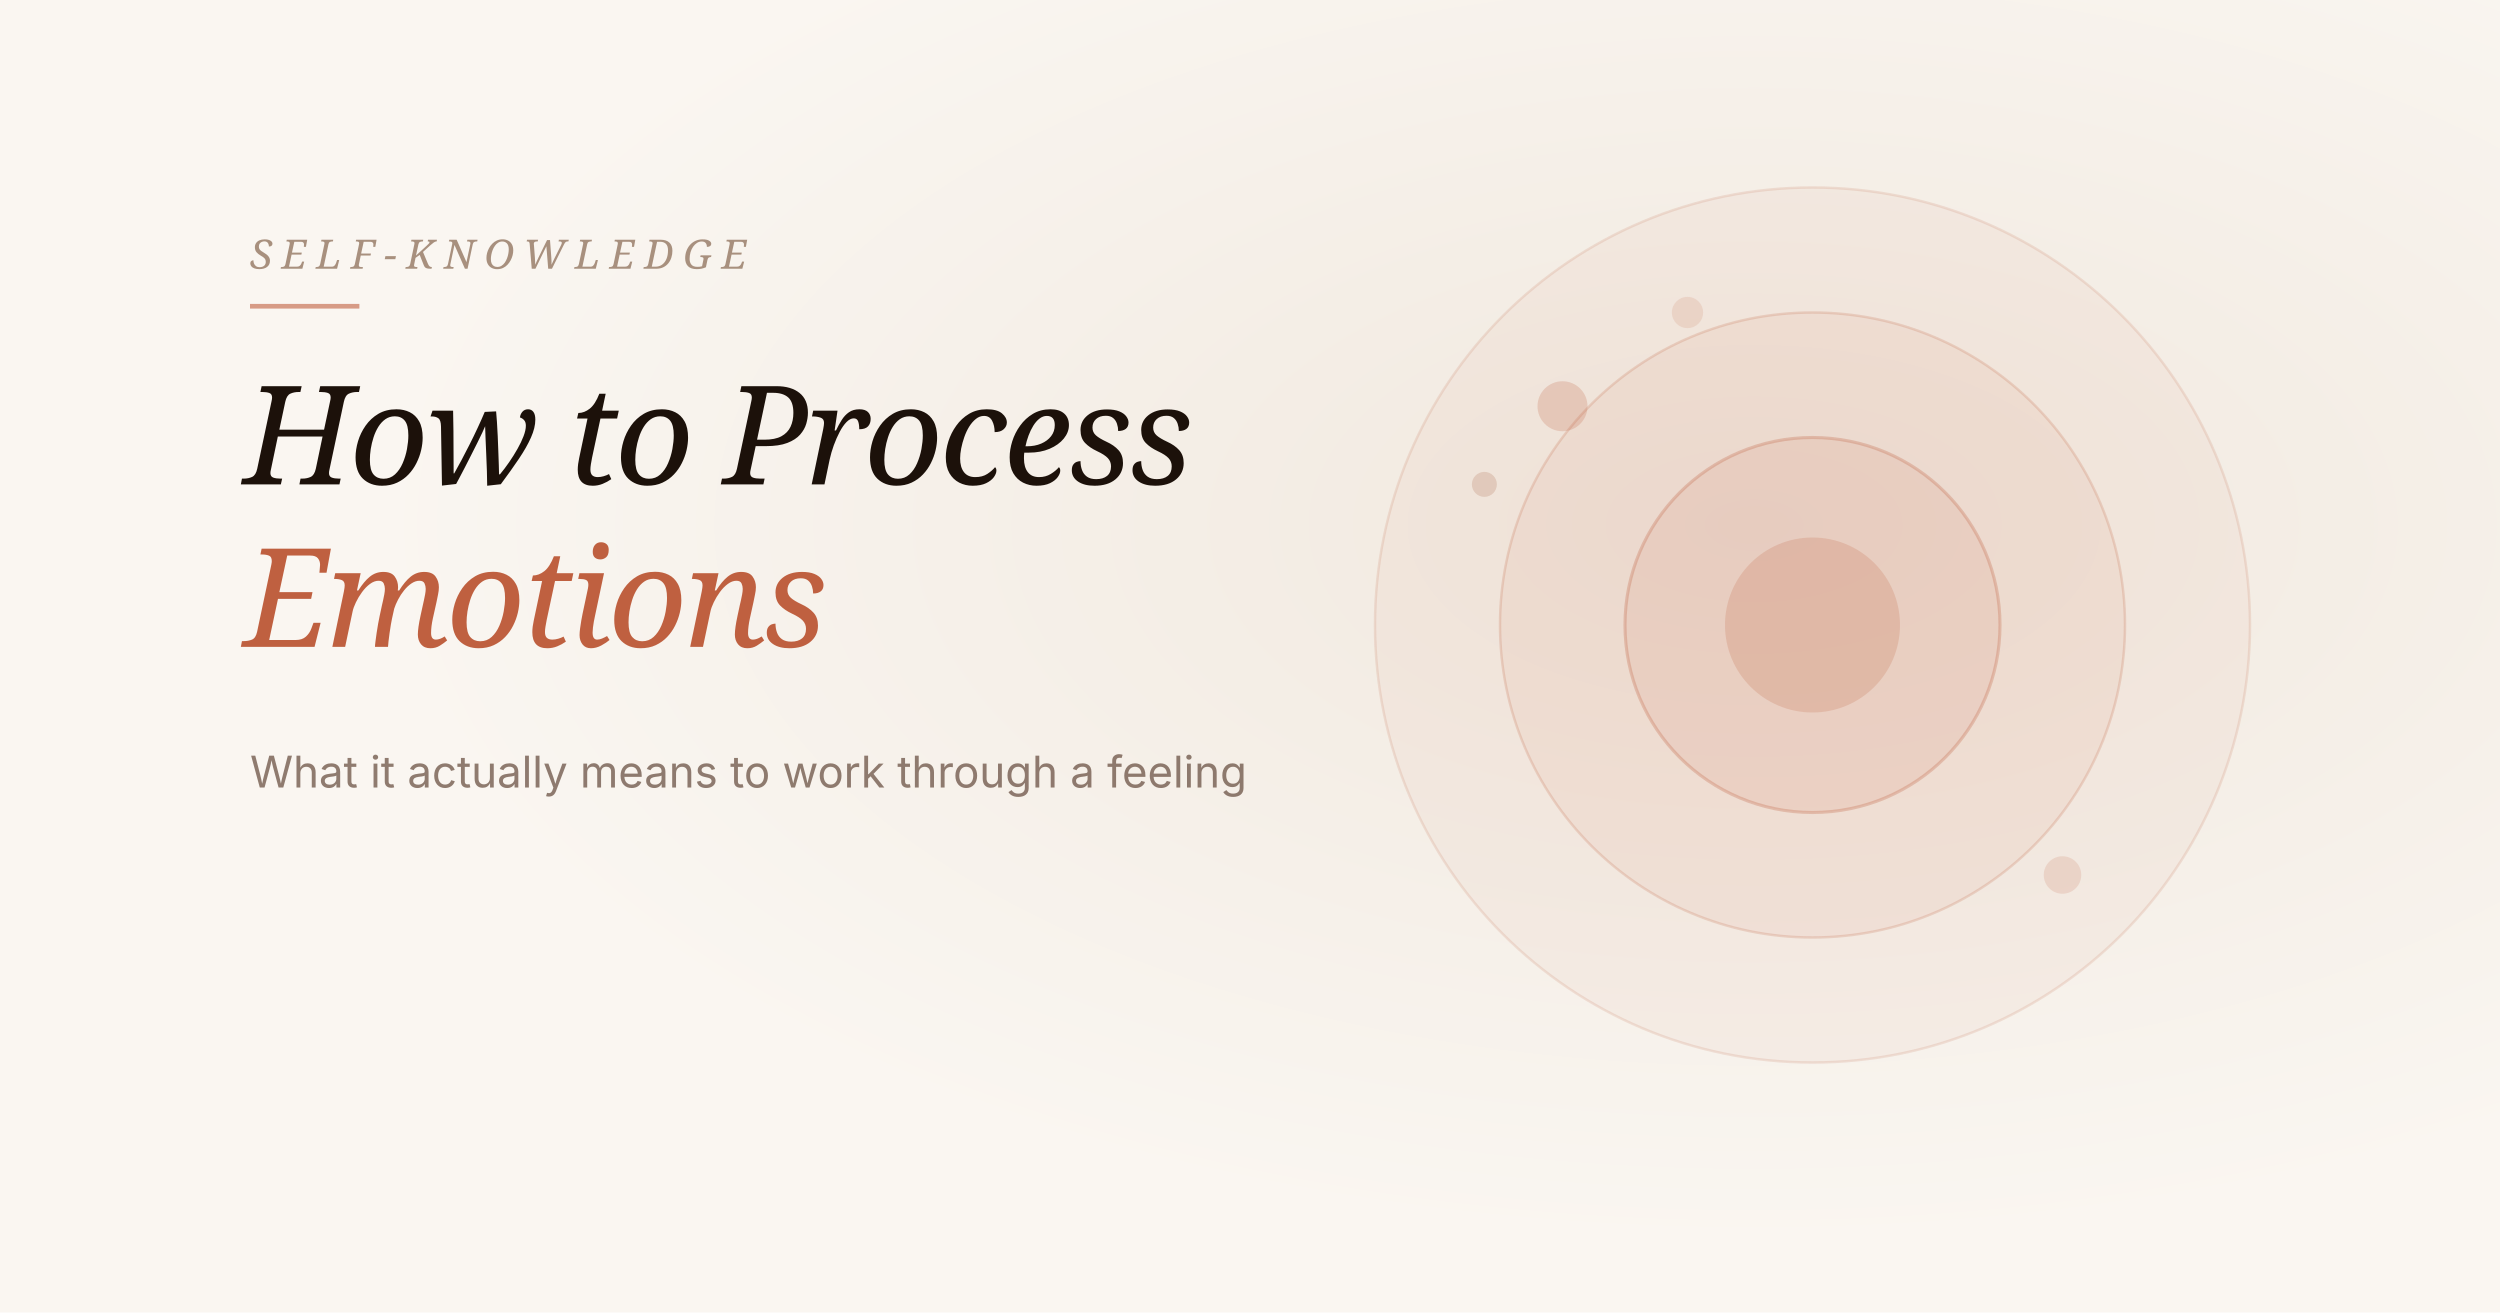
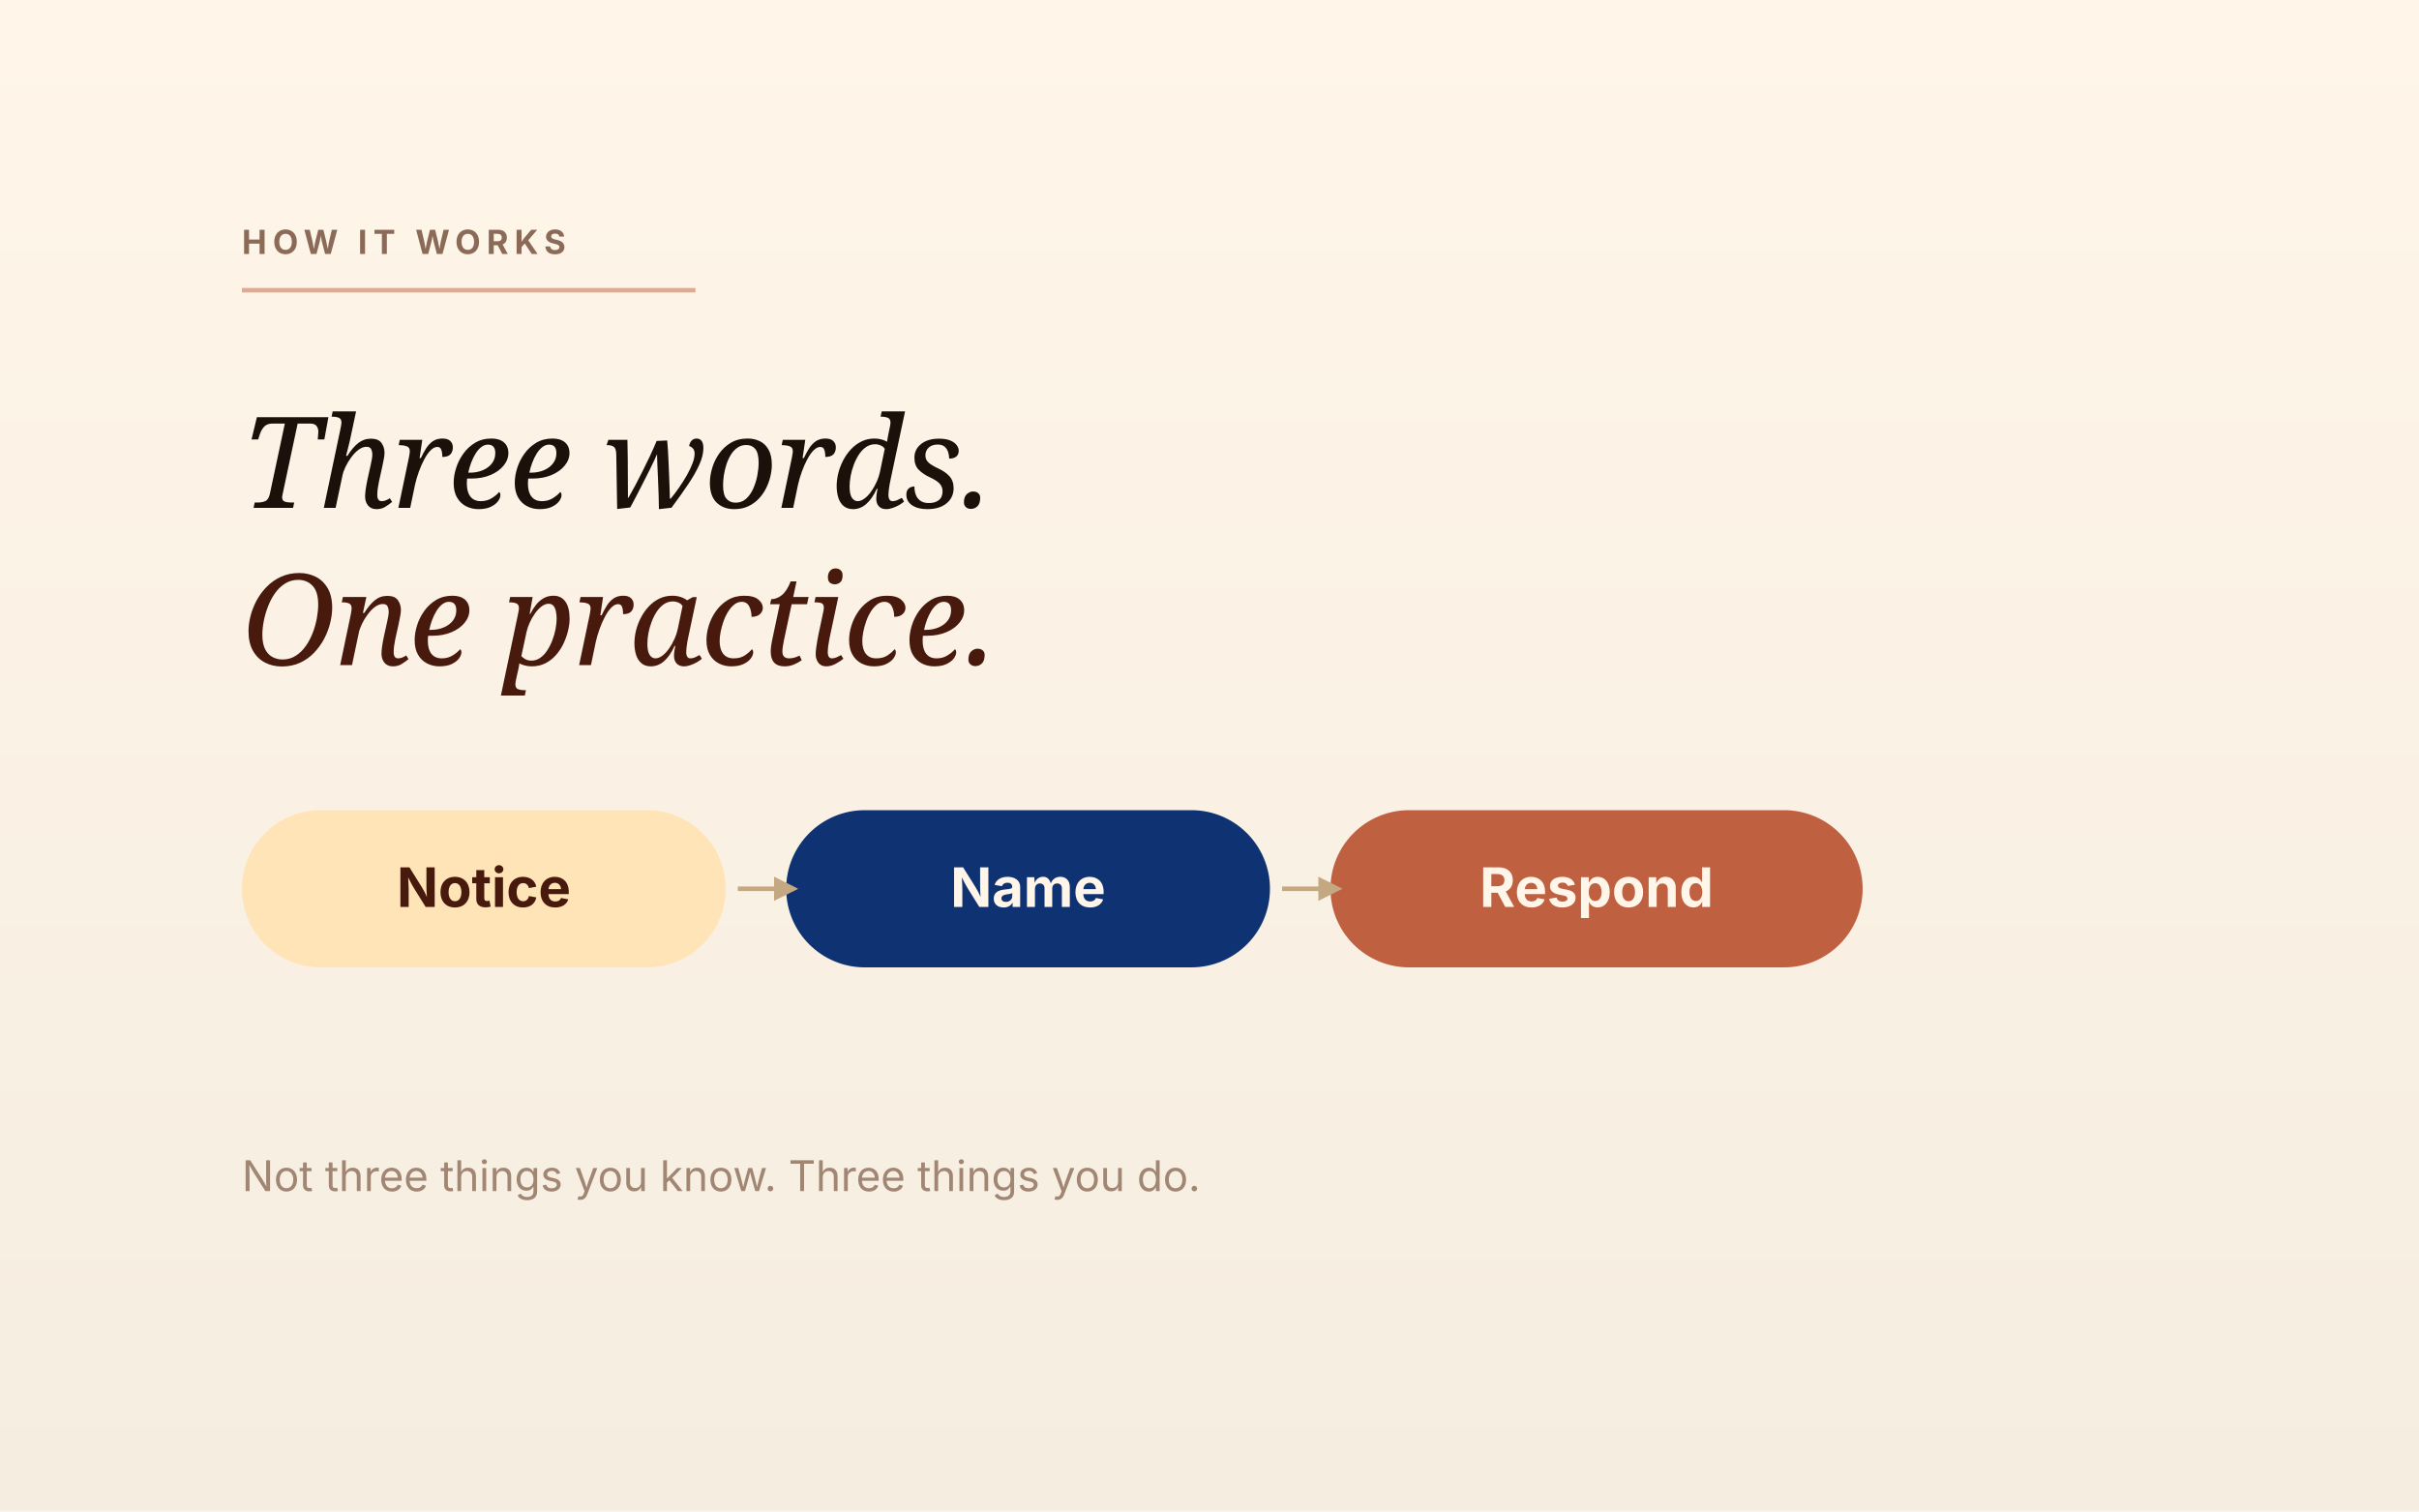
- <svg xmlns="http://www.w3.org/2000/svg" viewBox="0 0 800 420" width="800" height="420">
+ <svg xmlns="http://www.w3.org/2000/svg" viewBox="0 0 800 500" width="800" height="500">
  <defs>
-     <radialGradient id="bg7" cx="70%" cy="40%" r="55%">
-       <stop offset="0%" stop-color="#F0E8DE" />
-       <stop offset="100%" stop-color="#FAF6F1" />
-     </radialGradient>
+     <linearGradient id="bg" x1="0" y1="0" x2="0" y2="1">
+       <stop offset="0%" stop-color="#FFF6E9" />
+       <stop offset="100%" stop-color="#F5EDE0" />
+     </linearGradient>
  </defs>
-   <rect width="800" height="420" fill="url(#bg7)" />
-   <circle cx="580" cy="200" r="140" fill="#BF6040" fill-opacity="0.05" stroke="#BF6040" stroke-width="0.8" stroke-opacity="0.15" />
-   <circle cx="580" cy="200" r="100" fill="#BF6040" fill-opacity="0.07" stroke="#BF6040" stroke-width="0.8" stroke-opacity="0.20" />
-   <circle cx="580" cy="200" r="60" fill="#BF6040" fill-opacity="0.10" stroke="#BF6040" stroke-width="1" stroke-opacity="0.28" />
-   <circle cx="580" cy="200" r="28" fill="#BF6040" fill-opacity="0.20" />
-   <circle cx="500" cy="130" r="8" fill="#BF6040" fill-opacity="0.22" />
-   <circle cx="540" cy="100" r="5" fill="#BF6040" fill-opacity="0.14" />
-   <circle cx="475" cy="155" r="4" fill="#A04E30" fill-opacity="0.18" />
-   <circle cx="660" cy="280" r="6" fill="#BF6040" fill-opacity="0.16" />
-   <line x1="80" y1="98" x2="115" y2="98" stroke="#BF6040" stroke-width="1.5" stroke-opacity="0.6" />
-   <text x="80" y="86" font-family="Georgia, serif" font-style="italic" font-size="13" fill="#A8907E" letter-spacing="3">SELF-KNOWLEDGE</text>
-   <text x="78" y="155" font-family="Georgia, serif" font-style="italic" font-size="44" fill="#1C110A" letter-spacing="-1">How to Process</text>
-   <text x="78" y="207" font-family="Georgia, serif" font-style="italic" font-size="44" fill="#BF6040" letter-spacing="-1">Emotions</text>
-   <text x="80" y="252" font-family="-apple-system, system-ui, sans-serif" font-size="14" fill="#6B5244" opacity="0.75">What it actually means to work through a feeling</text>
+   <rect width="800" height="500" fill="url(#bg)" />
+   <text x="80" y="84" font-family="-apple-system,system-ui,sans-serif" font-size="11" fill="#8B6B58" letter-spacing="0.18em" font-weight="700">HOW IT WORKS</text>
+   <line x1="80" y1="96" x2="230" y2="96" stroke="#BF6040" stroke-width="1.5" opacity="0.5" />
+   <text x="80" y="168" font-family="Georgia,serif" font-style="italic" font-size="42" fill="#1C110A" letter-spacing="-0.5">Three words.</text>
+   <text x="80" y="220" font-family="Georgia,serif" font-style="italic" font-size="42" fill="#471A0D" letter-spacing="-0.5">One practice.</text>
+   <rect x="80" y="268" width="160" height="52" rx="26" fill="#FFE4B8" />
+   <text x="160" y="300" font-family="-apple-system,system-ui,sans-serif" font-size="18" fill="#471A0D" text-anchor="middle" font-weight="700">Notice</text>
+   <rect x="260" y="268" width="160" height="52" rx="26" fill="#0E3272" />
+   <text x="340" y="300" font-family="-apple-system,system-ui,sans-serif" font-size="18" fill="#FFF6E9" text-anchor="middle" font-weight="700">Name</text>
+   <rect x="440" y="268" width="176" height="52" rx="26" fill="#BF6040" />
+   <text x="528" y="300" font-family="-apple-system,system-ui,sans-serif" font-size="18" fill="#FFF6E9" text-anchor="middle" font-weight="700">Respond</text>
+   <line x1="244" y1="294" x2="258" y2="294" stroke="#C4A882" stroke-width="1.5" />
+   <polygon points="256,290 264,294 256,298" fill="#C4A882" />
+   <line x1="424" y1="294" x2="438" y2="294" stroke="#C4A882" stroke-width="1.5" />
+   <polygon points="436,290 444,294 436,298" fill="#C4A882" />
+   <text x="80" y="394" font-family="-apple-system,system-ui,sans-serif" font-size="14" fill="#8B6B58" opacity="0.8">Not three things you know. Three things you do.</text>
</svg>
